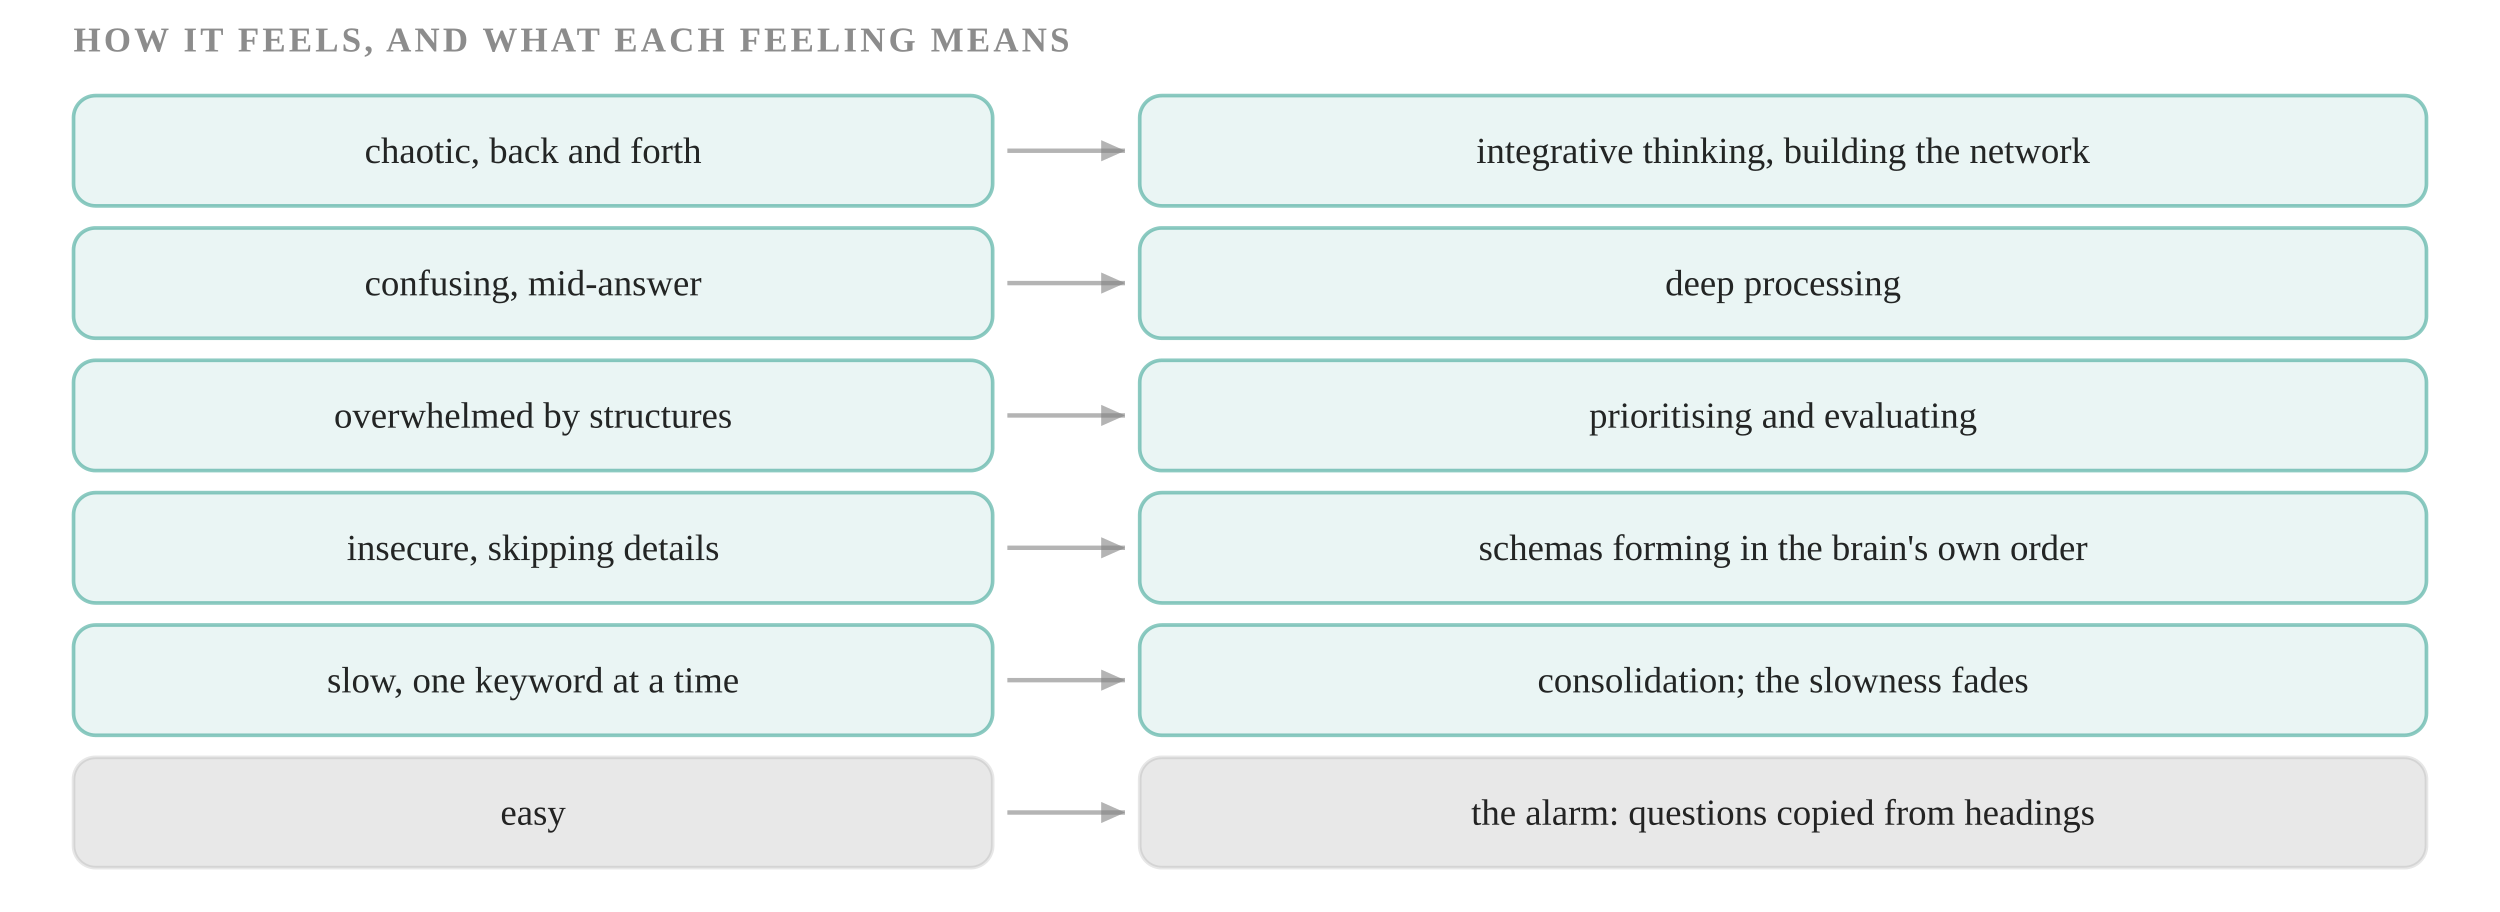
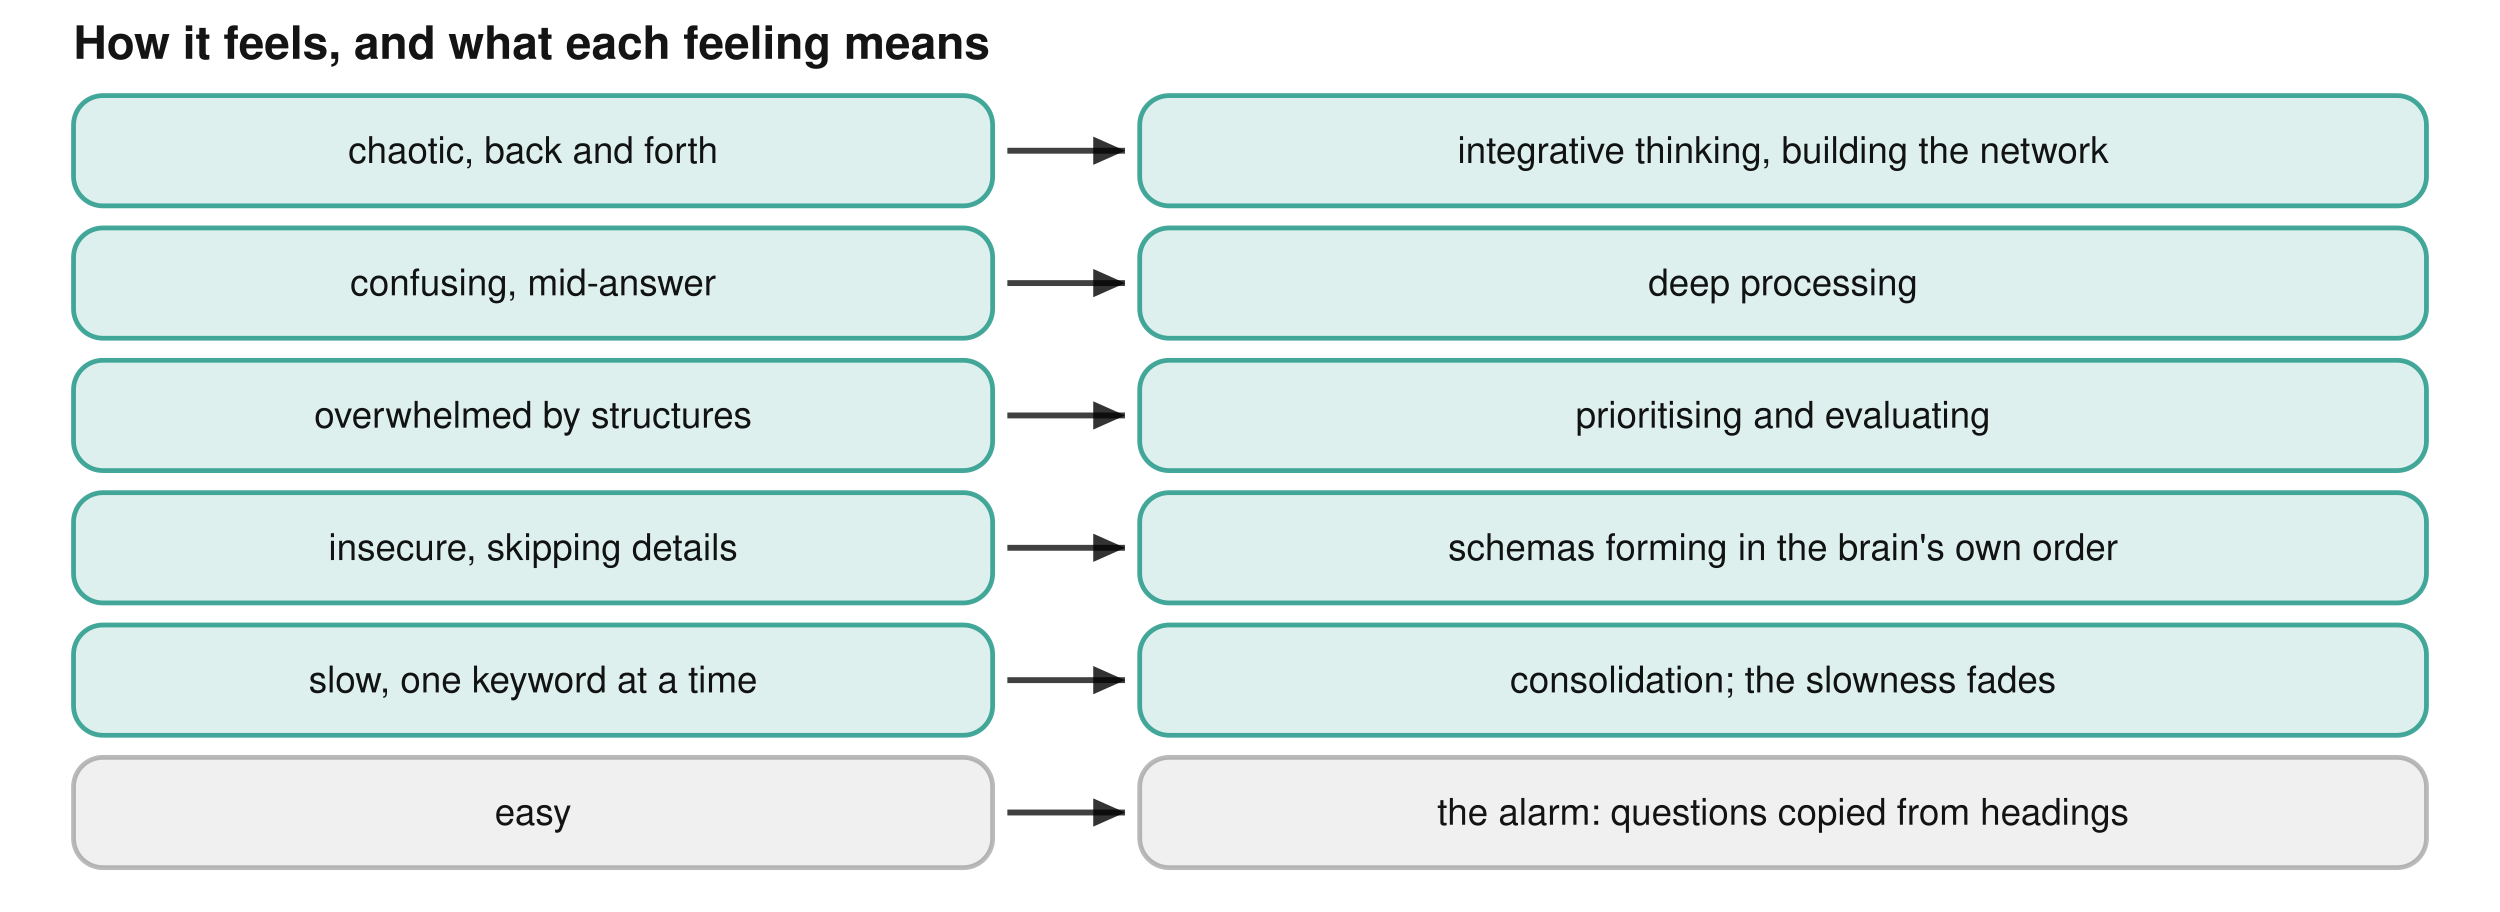
- <svg xmlns="http://www.w3.org/2000/svg" viewBox="0 0 680 248" width="680" role="img" aria-label="Each expected feeling maps to a process the pass is meant to run; ease is the alarm" style="max-width:100%;height:auto">
+ <svg xmlns="http://www.w3.org/2000/svg" viewBox="0 0 680 248" width="680" role="img" aria-label="Each expected feeling maps to a process the pass is meant to run; ease is the alarm" style="max-width:100%;height:auto" font-family="-apple-system, 'Segoe UI', Helvetica, Arial, sans-serif">
  <defs>
    <marker id="ar" viewBox="0 0 10 10" refX="9" refY="5" markerWidth="6" markerHeight="6" orient="auto-start-reverse">
-       <path d="M0,1 L9,5 L0,9 z" fill="rgba(130,130,130,.6)" />
+       <path d="M0,1 L9,5 L0,9 z" fill="currentColor" fill-opacity=".8" />
+     </marker>
+     <marker id="arbig" viewBox="0 0 10 10" refX="8" refY="5" markerWidth="4" markerHeight="4" orient="auto-start-reverse">
+       <path d="M0,0 L10,5 L0,10 z" fill="currentColor" fill-opacity=".85" />
    </marker>
  </defs>
-   <text x="20" y="14" font-size="9.5" fill="currentColor" opacity="0.45" text-anchor="start" font-weight="700" letter-spacing=".09em">HOW IT FEELS, AND WHAT EACH FEELING MEANS</text>
-   <rect x="20" y="26" width="250" height="30" rx="6" fill="rgba(47,158,143,.10)" stroke="#2f9e8f" stroke-opacity=".55" />
-   <text x="145.0" y="44.333" font-size="10" fill="currentColor" opacity="0.85" text-anchor="middle">chaotic, back and forth</text>
-   <line x1="274.0" y1="41.0" x2="306.0" y2="41.0" stroke="rgba(130,130,130,.6)" stroke-width="1.2" marker-end="url(#ar)" />
-   <rect x="310" y="26" width="350" height="30" rx="6" fill="rgba(47,158,143,.10)" stroke="#2f9e8f" stroke-opacity=".55" />
-   <text x="485.0" y="44.333" font-size="10" fill="currentColor" opacity="0.85" text-anchor="middle">integrative thinking, building the network</text>
-   <rect x="20" y="62" width="250" height="30" rx="6" fill="rgba(47,158,143,.10)" stroke="#2f9e8f" stroke-opacity=".55" />
-   <text x="145.0" y="80.333" font-size="10" fill="currentColor" opacity="0.85" text-anchor="middle">confusing, mid-answer</text>
-   <line x1="274.0" y1="77.0" x2="306.0" y2="77.0" stroke="rgba(130,130,130,.6)" stroke-width="1.2" marker-end="url(#ar)" />
-   <rect x="310" y="62" width="350" height="30" rx="6" fill="rgba(47,158,143,.10)" stroke="#2f9e8f" stroke-opacity=".55" />
-   <text x="485.0" y="80.333" font-size="10" fill="currentColor" opacity="0.85" text-anchor="middle">deep processing</text>
-   <rect x="20" y="98" width="250" height="30" rx="6" fill="rgba(47,158,143,.10)" stroke="#2f9e8f" stroke-opacity=".55" />
-   <text x="145.0" y="116.333" font-size="10" fill="currentColor" opacity="0.85" text-anchor="middle">overwhelmed by structures</text>
-   <line x1="274.0" y1="113.0" x2="306.0" y2="113.0" stroke="rgba(130,130,130,.6)" stroke-width="1.2" marker-end="url(#ar)" />
-   <rect x="310" y="98" width="350" height="30" rx="6" fill="rgba(47,158,143,.10)" stroke="#2f9e8f" stroke-opacity=".55" />
-   <text x="485.0" y="116.333" font-size="10" fill="currentColor" opacity="0.85" text-anchor="middle">prioritising and evaluating</text>
-   <rect x="20" y="134" width="250" height="30" rx="6" fill="rgba(47,158,143,.10)" stroke="#2f9e8f" stroke-opacity=".55" />
-   <text x="145.0" y="152.333" font-size="10" fill="currentColor" opacity="0.85" text-anchor="middle">insecure, skipping details</text>
-   <line x1="274.0" y1="149.0" x2="306.0" y2="149.0" stroke="rgba(130,130,130,.6)" stroke-width="1.2" marker-end="url(#ar)" />
-   <rect x="310" y="134" width="350" height="30" rx="6" fill="rgba(47,158,143,.10)" stroke="#2f9e8f" stroke-opacity=".55" />
-   <text x="485.0" y="152.333" font-size="10" fill="currentColor" opacity="0.85" text-anchor="middle">schemas forming in the brain's own order</text>
-   <rect x="20" y="170" width="250" height="30" rx="6" fill="rgba(47,158,143,.10)" stroke="#2f9e8f" stroke-opacity=".55" />
-   <text x="145.0" y="188.333" font-size="10" fill="currentColor" opacity="0.85" text-anchor="middle">slow, one keyword at a time</text>
-   <line x1="274.0" y1="185.0" x2="306.0" y2="185.0" stroke="rgba(130,130,130,.6)" stroke-width="1.2" marker-end="url(#ar)" />
-   <rect x="310" y="170" width="350" height="30" rx="6" fill="rgba(47,158,143,.10)" stroke="#2f9e8f" stroke-opacity=".55" />
-   <text x="485.0" y="188.333" font-size="10" fill="currentColor" opacity="0.85" text-anchor="middle">consolidation; the slowness fades</text>
-   <rect x="20" y="206" width="250" height="30" rx="6" fill="rgba(130,130,130,.18)" stroke="rgba(130,130,130,.35)" stroke-opacity=".55" />
-   <text x="145.0" y="224.333" font-size="10" fill="currentColor" opacity="0.85" text-anchor="middle">easy</text>
-   <line x1="274.0" y1="221.0" x2="306.0" y2="221.0" stroke="rgba(130,130,130,.6)" stroke-width="1.2" marker-end="url(#ar)" />
-   <rect x="310" y="206" width="350" height="30" rx="6" fill="rgba(130,130,130,.18)" stroke="rgba(130,130,130,.35)" stroke-opacity=".55" />
-   <text x="485.0" y="224.333" font-size="10" fill="currentColor" opacity="0.85" text-anchor="middle">the alarm: questions copied from headings</text>
+   <text x="20" y="16" font-size="12.5" fill="currentColor" opacity="0.92" text-anchor="start" font-weight="700">How it feels, and what each feeling means</text>
+   <rect x="20" y="26" width="250" height="30" rx="8" fill="rgba(47,158,143,.16)" stroke="rgba(47,158,143,.9)" stroke-width="1.3" />
+   <text x="145.0" y="44.333" font-size="10" fill="currentColor" opacity="0.92" text-anchor="middle" font-weight="500">chaotic, back and forth</text>
+   <line x1="274.0" y1="41.0" x2="306.0" y2="41.0" stroke="currentColor" stroke-opacity=".75" stroke-width="1.6" marker-end="url(#ar)" />
+   <rect x="310" y="26" width="350" height="30" rx="8" fill="rgba(47,158,143,.16)" stroke="rgba(47,158,143,.9)" stroke-width="1.3" />
+   <text x="485.0" y="44.333" font-size="10" fill="currentColor" opacity="0.92" text-anchor="middle" font-weight="500">integrative thinking, building the network</text>
+   <rect x="20" y="62" width="250" height="30" rx="8" fill="rgba(47,158,143,.16)" stroke="rgba(47,158,143,.9)" stroke-width="1.3" />
+   <text x="145.0" y="80.333" font-size="10" fill="currentColor" opacity="0.92" text-anchor="middle" font-weight="500">confusing, mid-answer</text>
+   <line x1="274.0" y1="77.0" x2="306.0" y2="77.0" stroke="currentColor" stroke-opacity=".75" stroke-width="1.6" marker-end="url(#ar)" />
+   <rect x="310" y="62" width="350" height="30" rx="8" fill="rgba(47,158,143,.16)" stroke="rgba(47,158,143,.9)" stroke-width="1.3" />
+   <text x="485.0" y="80.333" font-size="10" fill="currentColor" opacity="0.92" text-anchor="middle" font-weight="500">deep processing</text>
+   <rect x="20" y="98" width="250" height="30" rx="8" fill="rgba(47,158,143,.16)" stroke="rgba(47,158,143,.9)" stroke-width="1.3" />
+   <text x="145.0" y="116.333" font-size="10" fill="currentColor" opacity="0.92" text-anchor="middle" font-weight="500">overwhelmed by structures</text>
+   <line x1="274.0" y1="113.0" x2="306.0" y2="113.0" stroke="currentColor" stroke-opacity=".75" stroke-width="1.6" marker-end="url(#ar)" />
+   <rect x="310" y="98" width="350" height="30" rx="8" fill="rgba(47,158,143,.16)" stroke="rgba(47,158,143,.9)" stroke-width="1.3" />
+   <text x="485.0" y="116.333" font-size="10" fill="currentColor" opacity="0.92" text-anchor="middle" font-weight="500">prioritising and evaluating</text>
+   <rect x="20" y="134" width="250" height="30" rx="8" fill="rgba(47,158,143,.16)" stroke="rgba(47,158,143,.9)" stroke-width="1.3" />
+   <text x="145.0" y="152.333" font-size="10" fill="currentColor" opacity="0.92" text-anchor="middle" font-weight="500">insecure, skipping details</text>
+   <line x1="274.0" y1="149.0" x2="306.0" y2="149.0" stroke="currentColor" stroke-opacity=".75" stroke-width="1.6" marker-end="url(#ar)" />
+   <rect x="310" y="134" width="350" height="30" rx="8" fill="rgba(47,158,143,.16)" stroke="rgba(47,158,143,.9)" stroke-width="1.3" />
+   <text x="485.0" y="152.333" font-size="10" fill="currentColor" opacity="0.92" text-anchor="middle" font-weight="500">schemas forming in the brain's own order</text>
+   <rect x="20" y="170" width="250" height="30" rx="8" fill="rgba(47,158,143,.16)" stroke="rgba(47,158,143,.9)" stroke-width="1.3" />
+   <text x="145.0" y="188.333" font-size="10" fill="currentColor" opacity="0.92" text-anchor="middle" font-weight="500">slow, one keyword at a time</text>
+   <line x1="274.0" y1="185.0" x2="306.0" y2="185.0" stroke="currentColor" stroke-opacity=".75" stroke-width="1.6" marker-end="url(#ar)" />
+   <rect x="310" y="170" width="350" height="30" rx="8" fill="rgba(47,158,143,.16)" stroke="rgba(47,158,143,.9)" stroke-width="1.3" />
+   <text x="485.0" y="188.333" font-size="10" fill="currentColor" opacity="0.92" text-anchor="middle" font-weight="500">consolidation; the slowness fades</text>
+   <rect x="20" y="206" width="250" height="30" rx="8" fill="rgba(130,130,130,.12)" stroke="rgba(130,130,130,.55)" stroke-width="1.3" />
+   <text x="145.0" y="224.333" font-size="10" fill="currentColor" opacity="0.92" text-anchor="middle" font-weight="500">easy</text>
+   <line x1="274.0" y1="221.0" x2="306.0" y2="221.0" stroke="currentColor" stroke-opacity=".75" stroke-width="1.6" marker-end="url(#ar)" />
+   <rect x="310" y="206" width="350" height="30" rx="8" fill="rgba(130,130,130,.12)" stroke="rgba(130,130,130,.55)" stroke-width="1.3" />
+   <text x="485.0" y="224.333" font-size="10" fill="currentColor" opacity="0.92" text-anchor="middle" font-weight="500">the alarm: questions copied from headings</text>
</svg>
